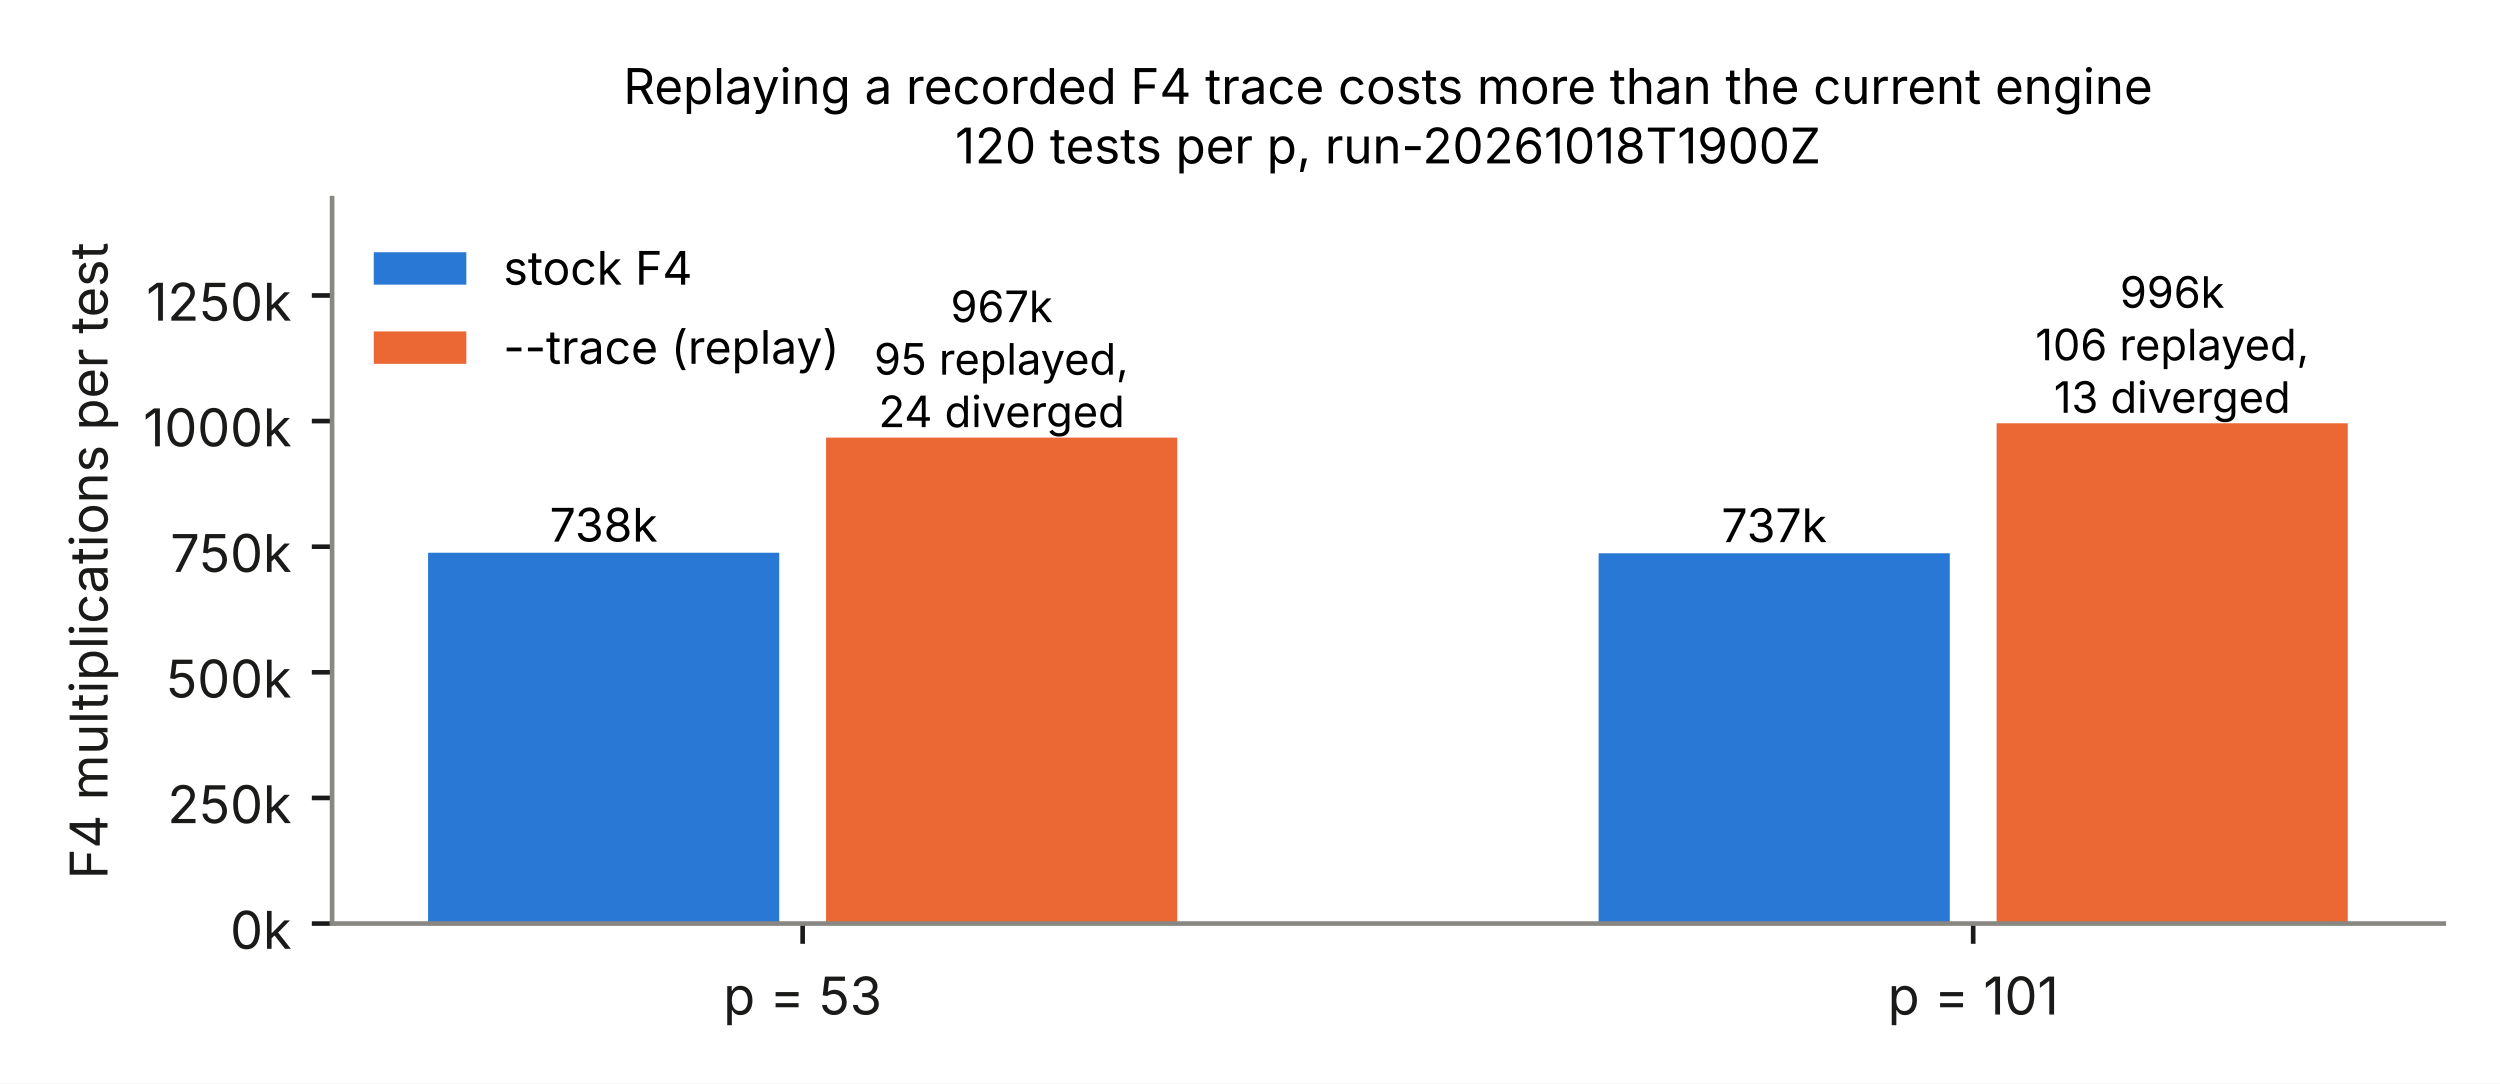
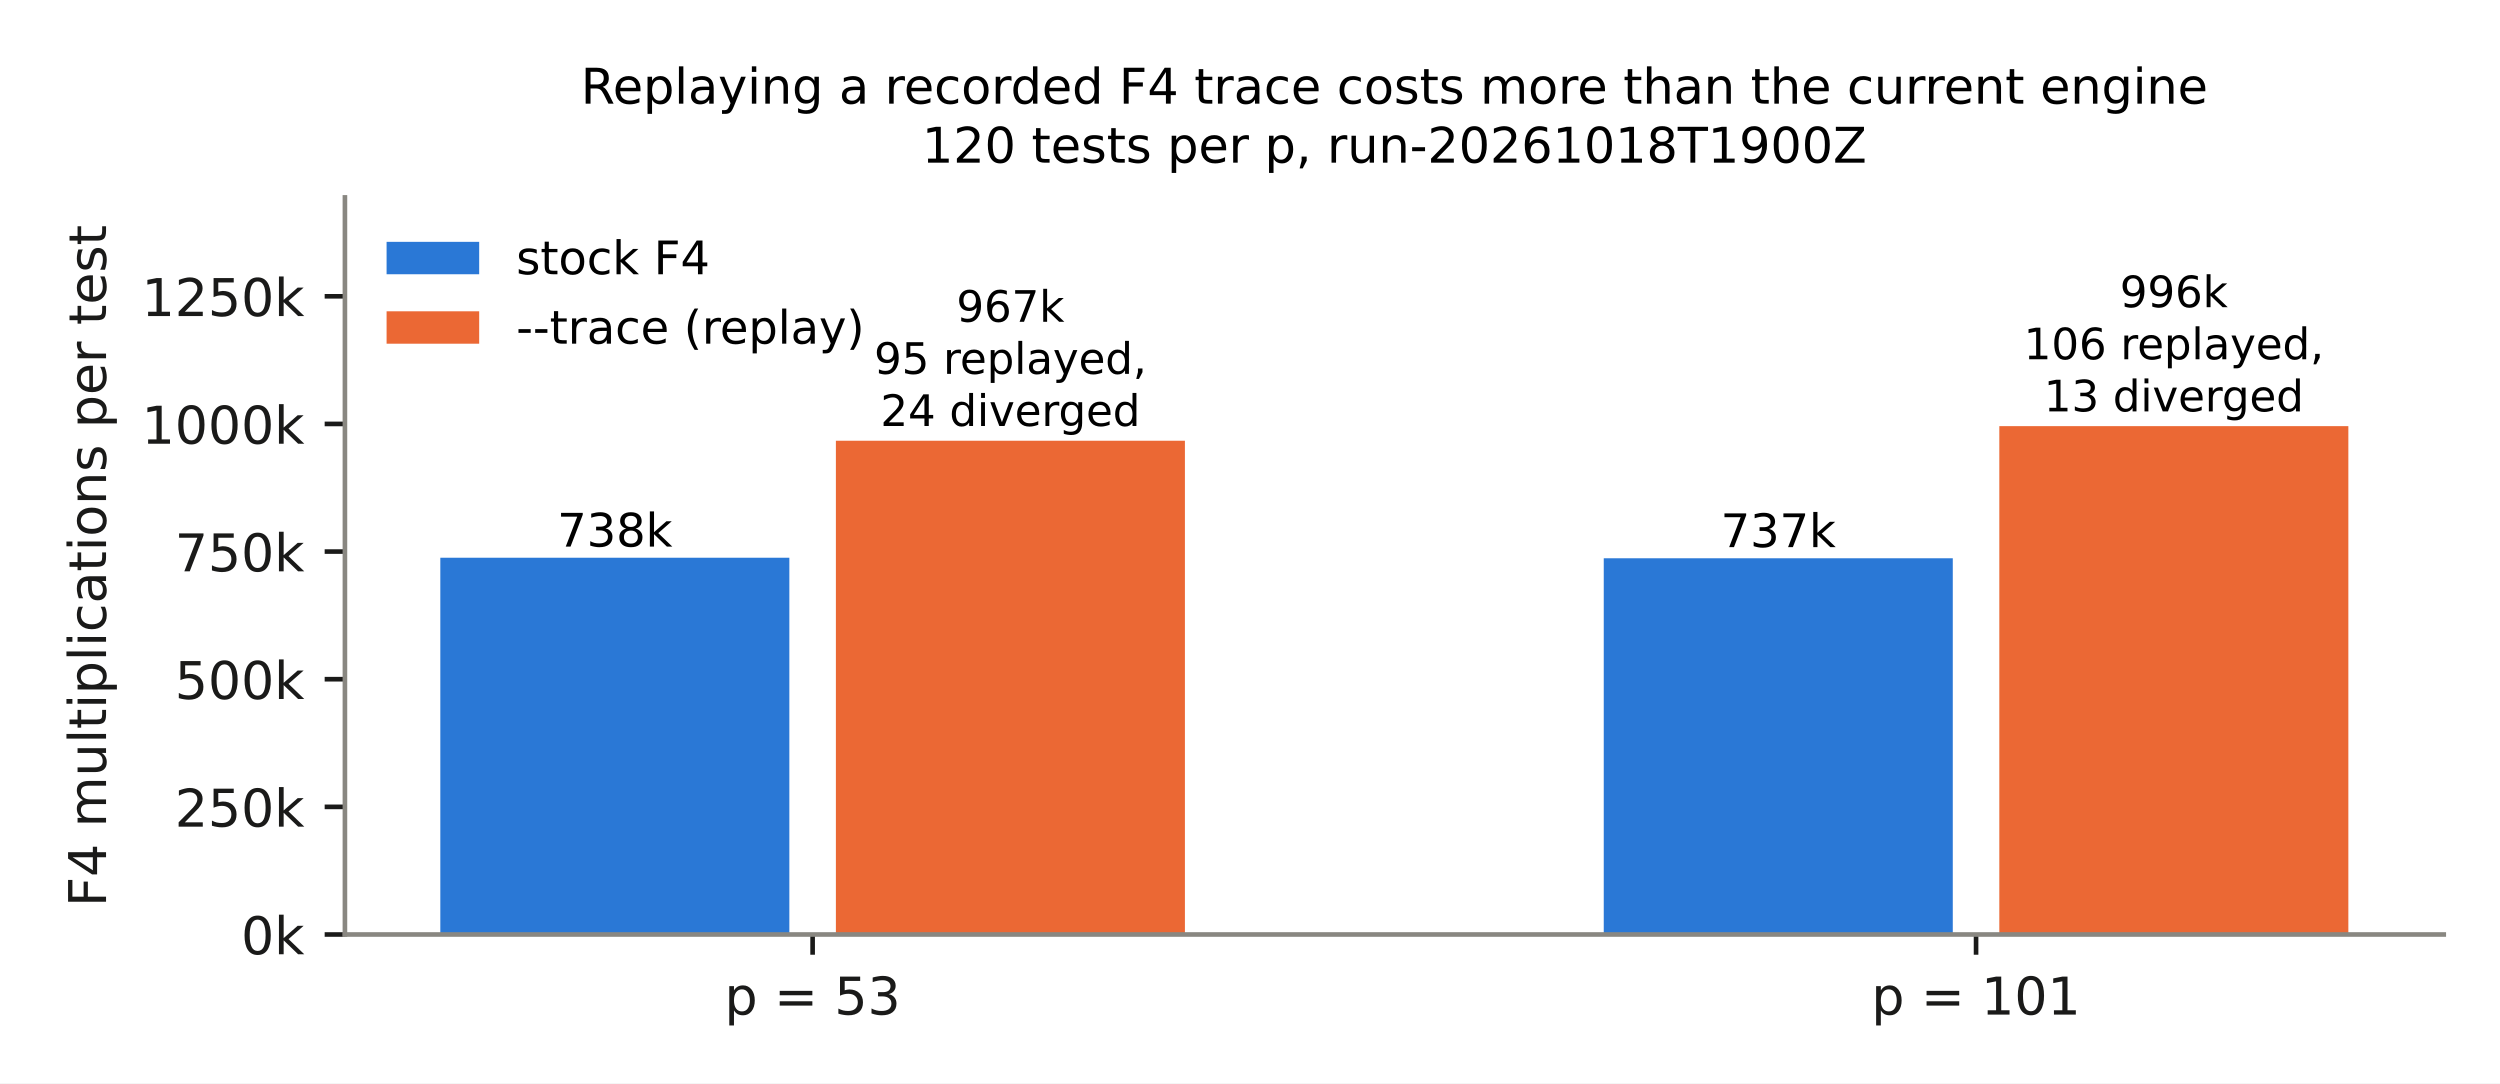
<svg xmlns="http://www.w3.org/2000/svg" xmlns:xlink="http://www.w3.org/1999/xlink" width="432pt" height="187.2pt" viewBox="0 0 432 187.2" version="1.1">
  <defs>
    <style type="text/css">*{stroke-linejoin: round; stroke-linecap: butt}</style>
  </defs>
  <g id="figure_1">
    <g id="patch_1">
-       <path d="M 0 187.2  L 432 187.2  L 432 0  L 0 0  z " style="fill: #ffffff" />
+       <path d="M 0 187.2 L 432 187.2 L 432 0 L 0 0 z " style="fill: #ffffff" />
    </g>
    <g id="axes_1">
      <g id="patch_2">
-         <path d="M 57.383 159.59  L 422.28 159.59  L 422.28 34.239  L 57.383 34.239  z " style="fill: #ffffff" />
+         <path d="M 59.602 161.48 L 422.28 161.48 L 422.28 34.112 L 59.602 34.112 z " style="fill: #ffffff" />
      </g>
      <g id="patch_3">
-         <path d="M 73.97 159.59  L 134.651 159.59  L 134.651 95.514  L 73.97 95.514  z " clip-path="url(#p99c3fbb212)" style="fill: #2a78d6" />
+         <path d="M 76.087 161.48 L 136.4 161.48 L 136.4 96.373 L 76.087 96.373 z " clip-path="url(#p21e8cf1fe2)" style="fill: #2a78d6" />
      </g>
      <g id="patch_4">
-         <path d="M 142.742 159.59  L 203.423 159.59  L 203.423 75.621  L 142.742 75.621  z " clip-path="url(#p99c3fbb212)" style="fill: #eb6834" />
+         <path d="M 144.441 161.48 L 204.754 161.48 L 204.754 76.16 L 144.441 76.16 z " clip-path="url(#p21e8cf1fe2)" style="fill: #eb6834" />
      </g>
      <g id="patch_5">
-         <path d="M 276.24 159.59  L 336.922 159.59  L 336.922 95.604  L 276.24 95.604  z " clip-path="url(#p99c3fbb212)" style="fill: #2a78d6" />
+         <path d="M 277.128 161.48 L 337.441 161.48 L 337.441 96.464 L 277.128 96.464 z " clip-path="url(#p21e8cf1fe2)" style="fill: #2a78d6" />
      </g>
      <g id="patch_6">
-         <path d="M 345.013 159.59  L 405.694 159.59  L 405.694 73.141  L 345.013 73.141  z " clip-path="url(#p99c3fbb212)" style="fill: #eb6834" />
+         <path d="M 345.482 161.48 L 405.795 161.48 L 405.795 73.64 L 345.482 73.64 z " clip-path="url(#p21e8cf1fe2)" style="fill: #eb6834" />
      </g>
      <g id="matplotlib.axis_1">
        <g id="xtick_1">
          <g id="line2d_1">
            <defs>
-               <path id="mc46ff39c31" d="M 0 0  L 0 3.5  " style="stroke: #1a1a19; stroke-width: 0.8" />
+               <path id="m34e18f1dc7" d="M 0 0 L 0 3.5 " style="stroke: #1a1a19; stroke-width: 0.8" />
            </defs>
            <g>
-               <use xlink:href="#mc46ff39c31" x="138.696" y="159.59" style="fill: #1a1a19; stroke: #1a1a19; stroke-width: 0.8" />
+               <use xlink:href="#m34e18f1dc7" x="140.421" y="161.48" style="fill: #1a1a19; stroke: #1a1a19; stroke-width: 0.8" />
            </g>
          </g>
          <g id="text_1">
-             <text style="font-size: 9px; font-family: 'Inter', 'DejaVu Sans', 'Bitstream Vera Sans', 'Computer Modern Sans Serif', 'Lucida Grande', 'Verdana', 'Geneva', 'Lucid', 'Arial', 'Helvetica', 'Avant Garde', sans-serif; text-anchor: middle; fill: #1a1a19" x="138.696" y="175.309" transform="rotate(-0 138.6963 175.3091)">p = 53</text>
+             <text style="font-size: 9px; font-family: 'DejaVu Sans', 'Bitstream Vera Sans', 'Computer Modern Sans Serif', 'Lucida Grande', 'Verdana', 'Geneva', 'Lucid', 'Arial', 'Helvetica', 'Avant Garde', sans-serif; text-anchor: middle; fill: #1a1a19" x="140.421" y="175.318" transform="rotate(-0 140.4206 175.3179)">p = 53</text>
          </g>
        </g>
        <g id="xtick_2">
          <g id="line2d_2">
            <g>
-               <use xlink:href="#mc46ff39c31" x="340.967" y="159.59" style="fill: #1a1a19; stroke: #1a1a19; stroke-width: 0.8" />
+               <use xlink:href="#m34e18f1dc7" x="341.462" y="161.48" style="fill: #1a1a19; stroke: #1a1a19; stroke-width: 0.8" />
            </g>
          </g>
          <g id="text_2">
-             <text style="font-size: 9px; font-family: 'Inter', 'DejaVu Sans', 'Bitstream Vera Sans', 'Computer Modern Sans Serif', 'Lucida Grande', 'Verdana', 'Geneva', 'Lucid', 'Arial', 'Helvetica', 'Avant Garde', sans-serif; text-anchor: middle; fill: #1a1a19" x="340.967" y="175.309" transform="rotate(-0 340.9671 175.3091)">p = 101</text>
+             <text style="font-size: 9px; font-family: 'DejaVu Sans', 'Bitstream Vera Sans', 'Computer Modern Sans Serif', 'Lucida Grande', 'Verdana', 'Geneva', 'Lucid', 'Arial', 'Helvetica', 'Avant Garde', sans-serif; text-anchor: middle; fill: #1a1a19" x="341.462" y="175.318" transform="rotate(-0 341.4615 175.3179)">p = 101</text>
          </g>
        </g>
      </g>
      <g id="matplotlib.axis_2">
        <g id="ytick_1">
          <g id="line2d_3">
            <defs>
-               <path id="md723b5e98e" d="M 0 0  L -3.5 0  " style="stroke: #1a1a19; stroke-width: 0.8" />
+               <path id="mcbc81485fe" d="M 0 0 L -3.5 0 " style="stroke: #1a1a19; stroke-width: 0.8" />
            </defs>
            <g>
-               <use xlink:href="#md723b5e98e" x="57.383" y="159.59" style="fill: #1a1a19; stroke: #1a1a19; stroke-width: 0.8" />
+               <use xlink:href="#mcbc81485fe" x="59.602" y="161.48" style="fill: #1a1a19; stroke: #1a1a19; stroke-width: 0.8" />
            </g>
          </g>
          <g id="text_3">
-             <text style="font-size: 9px; font-family: 'Inter', 'DejaVu Sans', 'Bitstream Vera Sans', 'Computer Modern Sans Serif', 'Lucida Grande', 'Verdana', 'Geneva', 'Lucid', 'Arial', 'Helvetica', 'Avant Garde', sans-serif; text-anchor: end; fill: #1a1a19" x="50.383" y="163.95" transform="rotate(-0 50.3834 163.9497)">0k</text>
+             <text style="font-size: 9px; font-family: 'DejaVu Sans', 'Bitstream Vera Sans', 'Computer Modern Sans Serif', 'Lucida Grande', 'Verdana', 'Geneva', 'Lucid', 'Arial', 'Helvetica', 'Avant Garde', sans-serif; text-anchor: end; fill: #1a1a19" x="52.602" y="164.899" transform="rotate(-0 52.60211 164.8993)">0k</text>
          </g>
        </g>
        <g id="ytick_2">
          <g id="line2d_4">
            <g>
-               <use xlink:href="#md723b5e98e" x="57.383" y="137.883" style="fill: #1a1a19; stroke: #1a1a19; stroke-width: 0.8" />
+               <use xlink:href="#mcbc81485fe" x="59.602" y="139.424" style="fill: #1a1a19; stroke: #1a1a19; stroke-width: 0.8" />
            </g>
          </g>
          <g id="text_4">
-             <text style="font-size: 9px; font-family: 'Inter', 'DejaVu Sans', 'Bitstream Vera Sans', 'Computer Modern Sans Serif', 'Lucida Grande', 'Verdana', 'Geneva', 'Lucid', 'Arial', 'Helvetica', 'Avant Garde', sans-serif; text-anchor: end; fill: #1a1a19" x="50.383" y="142.243" transform="rotate(-0 50.3834 142.2425)">250k</text>
+             <text style="font-size: 9px; font-family: 'DejaVu Sans', 'Bitstream Vera Sans', 'Computer Modern Sans Serif', 'Lucida Grande', 'Verdana', 'Geneva', 'Lucid', 'Arial', 'Helvetica', 'Avant Garde', sans-serif; text-anchor: end; fill: #1a1a19" x="52.602" y="142.843" transform="rotate(-0 52.60211 142.843)">250k</text>
          </g>
        </g>
        <g id="ytick_3">
          <g id="line2d_5">
            <g>
-               <use xlink:href="#md723b5e98e" x="57.383" y="116.176" style="fill: #1a1a19; stroke: #1a1a19; stroke-width: 0.8" />
+               <use xlink:href="#mcbc81485fe" x="59.602" y="117.367" style="fill: #1a1a19; stroke: #1a1a19; stroke-width: 0.8" />
            </g>
          </g>
          <g id="text_5">
-             <text style="font-size: 9px; font-family: 'Inter', 'DejaVu Sans', 'Bitstream Vera Sans', 'Computer Modern Sans Serif', 'Lucida Grande', 'Verdana', 'Geneva', 'Lucid', 'Arial', 'Helvetica', 'Avant Garde', sans-serif; text-anchor: end; fill: #1a1a19" x="50.383" y="120.535" transform="rotate(-0 50.3834 120.5353)">500k</text>
+             <text style="font-size: 9px; font-family: 'DejaVu Sans', 'Bitstream Vera Sans', 'Computer Modern Sans Serif', 'Lucida Grande', 'Verdana', 'Geneva', 'Lucid', 'Arial', 'Helvetica', 'Avant Garde', sans-serif; text-anchor: end; fill: #1a1a19" x="52.602" y="120.787" transform="rotate(-0 52.60211 120.7866)">500k</text>
          </g>
        </g>
        <g id="ytick_4">
          <g id="line2d_6">
            <g>
-               <use xlink:href="#md723b5e98e" x="57.383" y="94.469" style="fill: #1a1a19; stroke: #1a1a19; stroke-width: 0.8" />
+               <use xlink:href="#mcbc81485fe" x="59.602" y="95.311" style="fill: #1a1a19; stroke: #1a1a19; stroke-width: 0.8" />
            </g>
          </g>
          <g id="text_6">
-             <text style="font-size: 9px; font-family: 'Inter', 'DejaVu Sans', 'Bitstream Vera Sans', 'Computer Modern Sans Serif', 'Lucida Grande', 'Verdana', 'Geneva', 'Lucid', 'Arial', 'Helvetica', 'Avant Garde', sans-serif; text-anchor: end; fill: #1a1a19" x="50.383" y="98.828" transform="rotate(-0 50.3834 98.82815)">750k</text>
+             <text style="font-size: 9px; font-family: 'DejaVu Sans', 'Bitstream Vera Sans', 'Computer Modern Sans Serif', 'Lucida Grande', 'Verdana', 'Geneva', 'Lucid', 'Arial', 'Helvetica', 'Avant Garde', sans-serif; text-anchor: end; fill: #1a1a19" x="52.602" y="98.73" transform="rotate(-0 52.60211 98.73028)">750k</text>
          </g>
        </g>
        <g id="ytick_5">
          <g id="line2d_7">
            <g>
-               <use xlink:href="#md723b5e98e" x="57.383" y="72.762" style="fill: #1a1a19; stroke: #1a1a19; stroke-width: 0.8" />
+               <use xlink:href="#mcbc81485fe" x="59.602" y="73.255" style="fill: #1a1a19; stroke: #1a1a19; stroke-width: 0.8" />
            </g>
          </g>
          <g id="text_7">
-             <text style="font-size: 9px; font-family: 'Inter', 'DejaVu Sans', 'Bitstream Vera Sans', 'Computer Modern Sans Serif', 'Lucida Grande', 'Verdana', 'Geneva', 'Lucid', 'Arial', 'Helvetica', 'Avant Garde', sans-serif; text-anchor: end; fill: #1a1a19" x="50.383" y="77.121" transform="rotate(-0 50.3834 77.12096)">1000k</text>
+             <text style="font-size: 9px; font-family: 'DejaVu Sans', 'Bitstream Vera Sans', 'Computer Modern Sans Serif', 'Lucida Grande', 'Verdana', 'Geneva', 'Lucid', 'Arial', 'Helvetica', 'Avant Garde', sans-serif; text-anchor: end; fill: #1a1a19" x="52.602" y="76.674" transform="rotate(-0 52.60211 76.67394)">1000k</text>
          </g>
        </g>
        <g id="ytick_6">
          <g id="line2d_8">
            <g>
-               <use xlink:href="#md723b5e98e" x="57.383" y="51.054" style="fill: #1a1a19; stroke: #1a1a19; stroke-width: 0.8" />
+               <use xlink:href="#mcbc81485fe" x="59.602" y="51.198" style="fill: #1a1a19; stroke: #1a1a19; stroke-width: 0.8" />
            </g>
          </g>
          <g id="text_8">
-             <text style="font-size: 9px; font-family: 'Inter', 'DejaVu Sans', 'Bitstream Vera Sans', 'Computer Modern Sans Serif', 'Lucida Grande', 'Verdana', 'Geneva', 'Lucid', 'Arial', 'Helvetica', 'Avant Garde', sans-serif; text-anchor: end; fill: #1a1a19" x="50.383" y="55.414" transform="rotate(-0 50.3834 55.41377)">1250k</text>
+             <text style="font-size: 9px; font-family: 'DejaVu Sans', 'Bitstream Vera Sans', 'Computer Modern Sans Serif', 'Lucida Grande', 'Verdana', 'Geneva', 'Lucid', 'Arial', 'Helvetica', 'Avant Garde', sans-serif; text-anchor: end; fill: #1a1a19" x="52.602" y="54.618" transform="rotate(-0 52.60211 54.6176)">1250k</text>
          </g>
        </g>
        <g id="text_9">
-           <text style="font-size: 9px; font-family: 'Inter', 'DejaVu Sans', 'Bitstream Vera Sans', 'Computer Modern Sans Serif', 'Lucida Grande', 'Verdana', 'Geneva', 'Lucid', 'Arial', 'Helvetica', 'Avant Garde', sans-serif; text-anchor: middle; fill: #1a1a19" x="18.577" y="96.915" transform="rotate(-90 18.57656 96.9147)">F4 multiplications per test</text>
+           <text style="font-size: 9px; font-family: 'DejaVu Sans', 'Bitstream Vera Sans', 'Computer Modern Sans Serif', 'Lucida Grande', 'Verdana', 'Geneva', 'Lucid', 'Arial', 'Helvetica', 'Avant Garde', sans-serif; text-anchor: middle; fill: #1a1a19" x="18.323" y="97.796" transform="rotate(-90 18.32344 97.79624)">F4 multiplications per test</text>
        </g>
      </g>
      <g id="patch_7">
-         <path d="M 57.383 159.59  L 57.383 34.239  " style="fill: none; stroke: #898781; stroke-width: 0.8; stroke-linejoin: miter; stroke-linecap: square" />
+         <path d="M 59.602 161.48 L 59.602 34.112 " style="fill: none; stroke: #898781; stroke-width: 0.8; stroke-linejoin: miter; stroke-linecap: square" />
      </g>
      <g id="patch_8">
-         <path d="M 57.383 159.59  L 422.28 159.59  " style="fill: none; stroke: #898781; stroke-width: 0.8; stroke-linejoin: miter; stroke-linecap: square" />
+         <path d="M 59.602 161.48 L 422.28 161.48 " style="fill: none; stroke: #898781; stroke-width: 0.8; stroke-linejoin: miter; stroke-linecap: square" />
      </g>
      <g id="text_10">
-         <text style="font-size: 8px; font-family: 'Inter', 'DejaVu Sans', 'Bitstream Vera Sans', 'Computer Modern Sans Serif', 'Lucida Grande', 'Verdana', 'Geneva', 'Lucid', 'Arial', 'Helvetica', 'Avant Garde', sans-serif; text-anchor: middle" x="104.31" y="93.585" transform="rotate(-0 104.3102 93.58454)">738k</text>
+         <text style="font-size: 8px; font-family: 'DejaVu Sans', 'Bitstream Vera Sans', 'Computer Modern Sans Serif', 'Lucida Grande', 'Verdana', 'Geneva', 'Lucid', 'Arial', 'Helvetica', 'Avant Garde', sans-serif; text-anchor: middle" x="106.244" y="94.451" transform="rotate(-0 106.2436 94.45137)">738k</text>
      </g>
      <g id="text_11">
-         <text style="font-size: 7.5px; font-family: 'Inter', 'DejaVu Sans', 'Bitstream Vera Sans', 'Computer Modern Sans Serif', 'Lucida Grande', 'Verdana', 'Geneva', 'Lucid', 'Arial', 'Helvetica', 'Avant Garde', sans-serif" transform="translate(164.2505 55.66263)">967k</text>
-         <text style="font-size: 7.5px; font-family: 'Inter', 'DejaVu Sans', 'Bitstream Vera Sans', 'Computer Modern Sans Serif', 'Lucida Grande', 'Verdana', 'Geneva', 'Lucid', 'Arial', 'Helvetica', 'Avant Garde', sans-serif" transform="translate(151.0341 64.73733)">95 replayed,</text>
-         <text style="font-size: 7.5px; font-family: 'Inter', 'DejaVu Sans', 'Bitstream Vera Sans', 'Computer Modern Sans Serif', 'Lucida Grande', 'Verdana', 'Geneva', 'Lucid', 'Arial', 'Helvetica', 'Avant Garde', sans-serif" transform="translate(151.8204 73.81204)">24 diverged</text>
+         <text style="font-size: 7.5px; font-family: 'DejaVu Sans', 'Bitstream Vera Sans', 'Computer Modern Sans Serif', 'Lucida Grande', 'Verdana', 'Geneva', 'Lucid', 'Arial', 'Helvetica', 'Avant Garde', sans-serif" transform="translate(165.2682 55.60359)">967k</text>
+         <text style="font-size: 7.5px; font-family: 'DejaVu Sans', 'Bitstream Vera Sans', 'Computer Modern Sans Serif', 'Lucida Grande', 'Verdana', 'Geneva', 'Lucid', 'Arial', 'Helvetica', 'Avant Garde', sans-serif" transform="translate(151.0475 64.60564)">95 replayed,</text>
+         <text style="font-size: 7.5px; font-family: 'DejaVu Sans', 'Bitstream Vera Sans', 'Computer Modern Sans Serif', 'Lucida Grande', 'Verdana', 'Geneva', 'Lucid', 'Arial', 'Helvetica', 'Avant Garde', sans-serif" transform="translate(152.1397 73.60769)">24 diverged</text>
      </g>
      <g id="text_12">
-         <text style="font-size: 8px; font-family: 'Inter', 'DejaVu Sans', 'Bitstream Vera Sans', 'Computer Modern Sans Serif', 'Lucida Grande', 'Verdana', 'Geneva', 'Lucid', 'Arial', 'Helvetica', 'Avant Garde', sans-serif; text-anchor: middle" x="306.581" y="93.674" transform="rotate(-0 306.5811 93.67424)">737k</text>
+         <text style="font-size: 8px; font-family: 'DejaVu Sans', 'Bitstream Vera Sans', 'Computer Modern Sans Serif', 'Lucida Grande', 'Verdana', 'Geneva', 'Lucid', 'Arial', 'Helvetica', 'Avant Garde', sans-serif; text-anchor: middle" x="307.285" y="94.543" transform="rotate(-0 307.2846 94.54252)">737k</text>
      </g>
      <g id="text_13">
-         <text style="font-size: 7.5px; font-family: 'Inter', 'DejaVu Sans', 'Bitstream Vera Sans', 'Computer Modern Sans Serif', 'Lucida Grande', 'Verdana', 'Geneva', 'Lucid', 'Arial', 'Helvetica', 'Avant Garde', sans-serif" transform="translate(366.318 53.18268)">996k</text>
-         <text style="font-size: 7.5px; font-family: 'Inter', 'DejaVu Sans', 'Bitstream Vera Sans', 'Computer Modern Sans Serif', 'Lucida Grande', 'Verdana', 'Geneva', 'Lucid', 'Arial', 'Helvetica', 'Avant Garde', sans-serif" transform="translate(351.6936 62.25738)">106 replayed,</text>
-         <text style="font-size: 7.5px; font-family: 'Inter', 'DejaVu Sans', 'Bitstream Vera Sans', 'Computer Modern Sans Serif', 'Lucida Grande', 'Verdana', 'Geneva', 'Lucid', 'Arial', 'Helvetica', 'Avant Garde', sans-serif" transform="translate(354.9004 71.33209)">13 diverged</text>
+         <text style="font-size: 7.5px; font-family: 'DejaVu Sans', 'Bitstream Vera Sans', 'Computer Modern Sans Serif', 'Lucida Grande', 'Verdana', 'Geneva', 'Lucid', 'Arial', 'Helvetica', 'Avant Garde', sans-serif" transform="translate(366.3092 53.08375)">996k</text>
+         <text style="font-size: 7.5px; font-family: 'DejaVu Sans', 'Bitstream Vera Sans', 'Computer Modern Sans Serif', 'Lucida Grande', 'Verdana', 'Geneva', 'Lucid', 'Arial', 'Helvetica', 'Avant Garde', sans-serif" transform="translate(349.7026 62.0858)">106 replayed,</text>
+         <text style="font-size: 7.5px; font-family: 'DejaVu Sans', 'Bitstream Vera Sans', 'Computer Modern Sans Serif', 'Lucida Grande', 'Verdana', 'Geneva', 'Lucid', 'Arial', 'Helvetica', 'Avant Garde', sans-serif" transform="translate(353.1807 71.08785)">13 diverged</text>
      </g>
      <g id="text_14">
-         <text style="font-size: 8.5px; font-family: 'Inter', 'DejaVu Sans', 'Bitstream Vera Sans', 'Computer Modern Sans Serif', 'Lucida Grande', 'Verdana', 'Geneva', 'Lucid', 'Arial', 'Helvetica', 'Avant Garde', sans-serif" transform="translate(107.7185 17.95437)">Replaying a recorded F4 trace costs more than the current engine</text>
-         <text style="font-size: 8.5px; font-family: 'Inter', 'DejaVu Sans', 'Bitstream Vera Sans', 'Computer Modern Sans Serif', 'Lucida Grande', 'Verdana', 'Geneva', 'Lucid', 'Arial', 'Helvetica', 'Avant Garde', sans-serif" transform="translate(165.0324 28.23904)">120 tests per p, run-20261018T1900Z</text>
+         <text style="font-size: 8.5px; font-family: 'DejaVu Sans', 'Bitstream Vera Sans', 'Computer Modern Sans Serif', 'Lucida Grande', 'Verdana', 'Geneva', 'Lucid', 'Arial', 'Helvetica', 'Avant Garde', sans-serif" transform="translate(100.3736 17.91083)">Replaying a recorded F4 trace costs more than the current engine</text>
+         <text style="font-size: 8.5px; font-family: 'DejaVu Sans', 'Bitstream Vera Sans', 'Computer Modern Sans Serif', 'Lucida Grande', 'Verdana', 'Geneva', 'Lucid', 'Arial', 'Helvetica', 'Avant Garde', sans-serif" transform="translate(159.3185 28.11249)">120 tests per p, run-20261018T1900Z</text>
      </g>
      <g id="legend_1">
        <g id="patch_9">
-           <path d="M 64.583 49.189  L 80.583 49.189  L 80.583 43.589  L 64.583 43.589  z " style="fill: #2a78d6" />
+           <path d="M 66.802 47.391 L 82.802 47.391 L 82.802 41.791 L 66.802 41.791 z " style="fill: #2a78d6" />
        </g>
        <g id="text_15">
-           <text style="font-size: 8px; font-family: 'Inter', 'DejaVu Sans', 'Bitstream Vera Sans', 'Computer Modern Sans Serif', 'Lucida Grande', 'Verdana', 'Geneva', 'Lucid', 'Arial', 'Helvetica', 'Avant Garde', sans-serif; text-anchor: start" x="86.983" y="49.189" transform="rotate(-0 86.9834 49.18904)">stock F4</text>
+           <text style="font-size: 8px; font-family: 'DejaVu Sans', 'Bitstream Vera Sans', 'Computer Modern Sans Serif', 'Lucida Grande', 'Verdana', 'Geneva', 'Lucid', 'Arial', 'Helvetica', 'Avant Garde', sans-serif; text-anchor: start" x="89.202" y="47.391" transform="rotate(-0 89.20211 47.39124)">stock F4</text>
        </g>
        <g id="patch_10">
-           <path d="M 64.583 62.869  L 80.583 62.869  L 80.583 57.269  L 64.583 57.269  z " style="fill: #eb6834" />
+           <path d="M 66.802 59.392 L 82.802 59.392 L 82.802 53.792 L 66.802 53.792 z " style="fill: #eb6834" />
        </g>
        <g id="text_16">
-           <text style="font-size: 8px; font-family: 'Inter', 'DejaVu Sans', 'Bitstream Vera Sans', 'Computer Modern Sans Serif', 'Lucida Grande', 'Verdana', 'Geneva', 'Lucid', 'Arial', 'Helvetica', 'Avant Garde', sans-serif; text-anchor: start" x="86.983" y="62.869" transform="rotate(-0 86.9834 62.86873)">--trace (replay)</text>
+           <text style="font-size: 8px; font-family: 'DejaVu Sans', 'Bitstream Vera Sans', 'Computer Modern Sans Serif', 'Lucida Grande', 'Verdana', 'Geneva', 'Lucid', 'Arial', 'Helvetica', 'Avant Garde', sans-serif; text-anchor: start" x="89.202" y="59.392" transform="rotate(-0 89.20211 59.39187)">--trace (replay)</text>
        </g>
      </g>
    </g>
  </g>
  <defs>
-     <clipPath id="p99c3fbb212">
-       <rect x="57.383" y="34.239" width="364.897" height="125.351" />
+     <clipPath id="p21e8cf1fe2">
+       <rect x="59.602" y="34.112" width="362.678" height="127.368" />
    </clipPath>
  </defs>
</svg>
